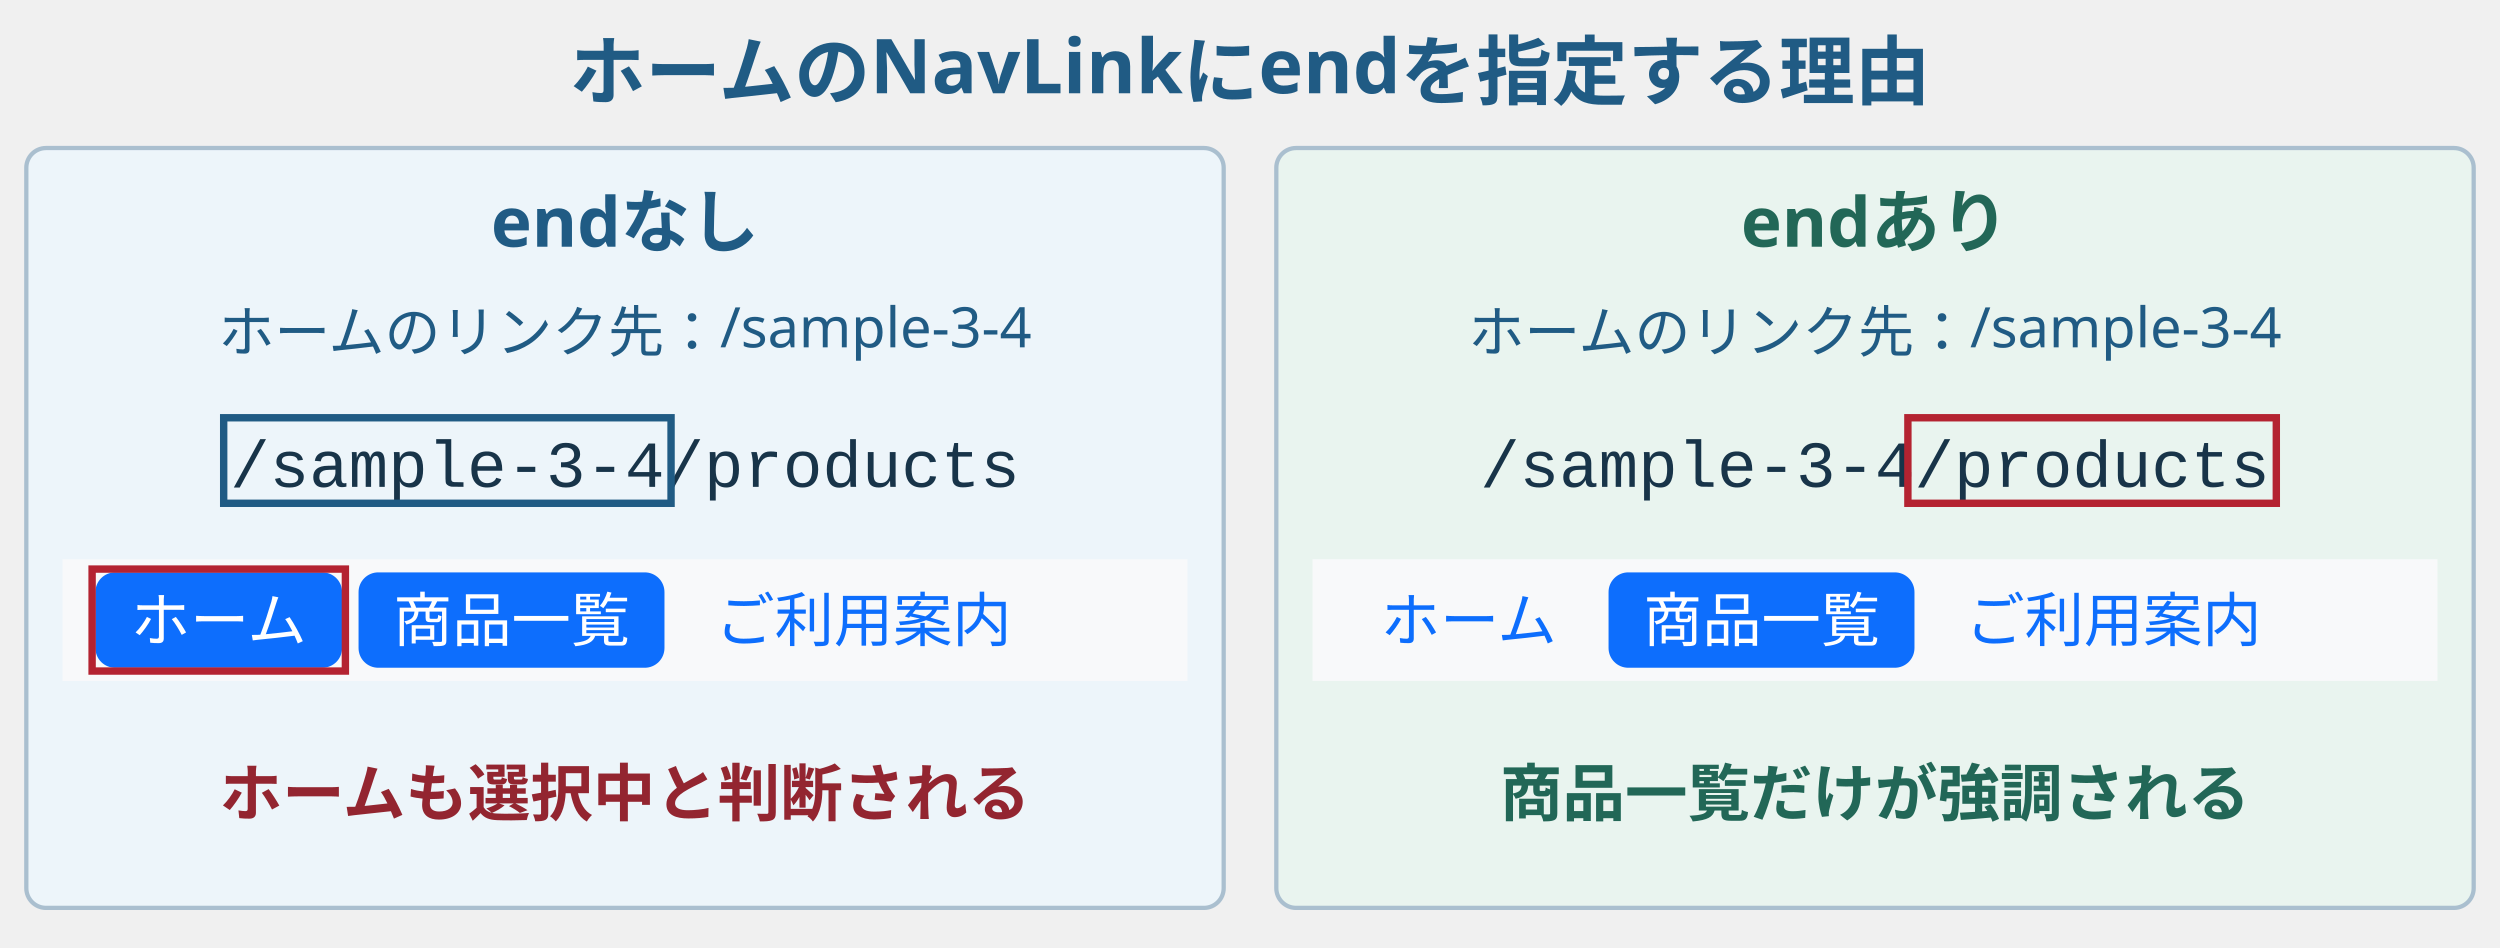
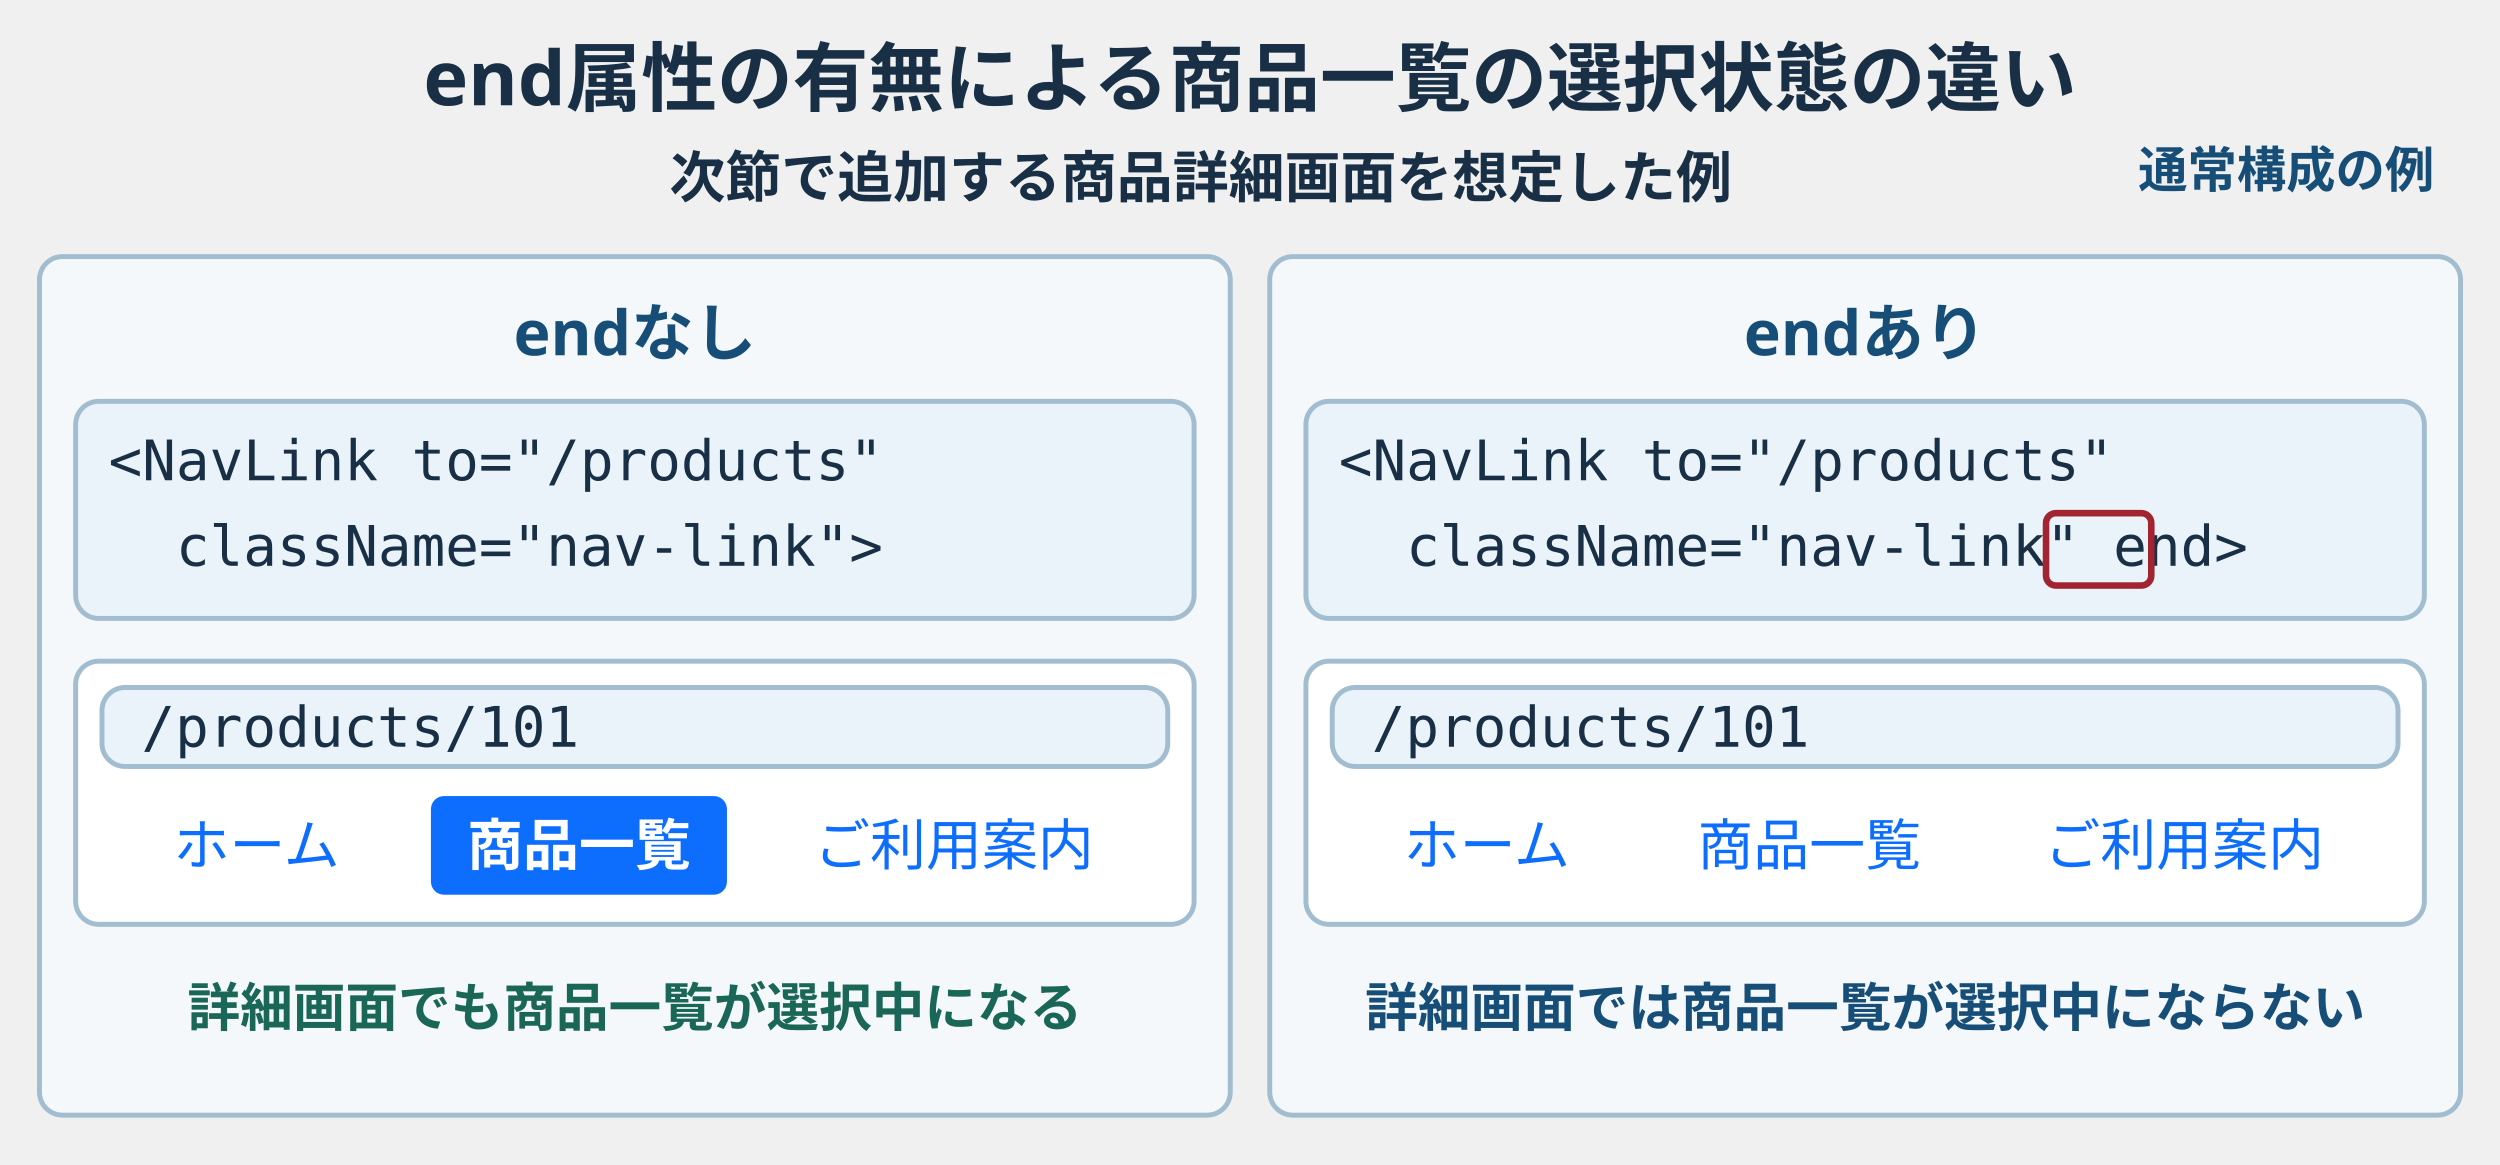
- <svg xmlns="http://www.w3.org/2000/svg" width="760" height="288" viewBox="0 0 760 288">
-   <text x="380" y="30" font-family="Meiryo, MS Gothic, sans-serif" font-size="23" fill="#205b84" font-weight="700" text-anchor="middle">ホームのNavLinkにendを指定する理由</text>
-   <rect x="8" y="45" width="364" height="231" rx="6" fill="#edf5fa" stroke="#aabfcf" stroke-width="1.3" />
-   <text x="190" y="75" font-family="Meiryo, MS Gothic, sans-serif" font-size="21" fill="#205b84" font-weight="700" text-anchor="middle">endなし</text>
-   <text x="190" y="107" font-family="Meiryo, MS Gothic, sans-serif" font-size="17" fill="#205b84" font-weight="400" text-anchor="middle">ホームのリンク先：/sample-3-4</text>
-   <text x="190" y="148" font-family="Courier New, MS Gothic, monospace" font-size="20" fill="#183449" font-weight="400" text-anchor="middle">/sample-3-4/products</text>
-   <rect x="68" y="127" width="136" height="26" rx="0" fill="none" stroke="#205b84" stroke-width="2.25" />
-   <rect x="19" y="170" width="342" height="37" rx="0" fill="#f8f9fa" stroke="none" stroke-width="1.3" />
-   <rect x="29" y="174" width="75" height="29" rx="6" fill="#0d6efd" stroke="none" stroke-width="1.3" />
-   <text x="66.5" y="195" font-family="Meiryo, MS Gothic, sans-serif" font-size="18" fill="white" font-weight="400" text-anchor="middle">ホーム</text>
-   <rect x="28" y="173" width="77" height="31" rx="0" fill="none" stroke="#b42331" stroke-width="2.25" />
-   <rect x="109" y="174" width="93" height="29" rx="6" fill="#0d6efd" stroke="none" stroke-width="1.3" />
-   <text x="155.5" y="195" font-family="Meiryo, MS Gothic, sans-serif" font-size="18" fill="white" font-weight="400" text-anchor="middle">商品一覧</text>
-   <text x="262.5" y="195" font-family="Meiryo, MS Gothic, sans-serif" font-size="18" fill="#0d6efd" font-weight="400" text-anchor="middle">ご利用案内</text>
-   <text x="190" y="248" font-family="Meiryo, MS Gothic, sans-serif" font-size="19" fill="#932530" font-weight="700" text-anchor="middle">ホームも選択中と判断される</text>
-   <rect x="388" y="45" width="364" height="231" rx="6" fill="#e9f4ef" stroke="#aabfcf" stroke-width="1.3" />
-   <text x="570" y="75" font-family="Meiryo, MS Gothic, sans-serif" font-size="21" fill="#226757" font-weight="700" text-anchor="middle">endあり</text>
-   <text x="570" y="107" font-family="Meiryo, MS Gothic, sans-serif" font-size="17" fill="#205b84" font-weight="400" text-anchor="middle">ホームのリンク先：/sample-3-4</text>
-   <text x="570" y="148" font-family="Courier New, MS Gothic, monospace" font-size="20" fill="#183449" font-weight="400" text-anchor="middle">/sample-3-4/products</text>
-   <rect x="580" y="127" width="112" height="26" rx="0" fill="none" stroke="#b42331" stroke-width="2.25" />
-   <rect x="399" y="170" width="342" height="37" rx="0" fill="#f8f9fa" stroke="none" stroke-width="1.3" />
-   <text x="446.5" y="195" font-family="Meiryo, MS Gothic, sans-serif" font-size="18" fill="#0d6efd" font-weight="400" text-anchor="middle">ホーム</text>
-   <rect x="489" y="174" width="93" height="29" rx="6" fill="#0d6efd" stroke="none" stroke-width="1.3" />
-   <text x="535.5" y="195" font-family="Meiryo, MS Gothic, sans-serif" font-size="18" fill="white" font-weight="400" text-anchor="middle">商品一覧</text>
-   <text x="642.5" y="195" font-family="Meiryo, MS Gothic, sans-serif" font-size="18" fill="#0d6efd" font-weight="400" text-anchor="middle">ご利用案内</text>
-   <text x="570" y="248" font-family="Meiryo, MS Gothic, sans-serif" font-size="19" fill="#226757" font-weight="700" text-anchor="middle">商品一覧だけが強調される</text>
+ <svg xmlns="http://www.w3.org/2000/svg" width="760" height="354" viewBox="0 0 760 354">
+   <text x="380" y="32" font-family="Meiryo UI, MS PGothic, sans-serif" font-size="23" fill="#182f45" text-anchor="middle" font-weight="700">end属性の有無による商品一覧の選択状態の違い</text>
+   <text x="740" y="57" font-family="Meiryo UI, MS PGothic, sans-serif" font-size="15" fill="#174e78" text-anchor="end" font-weight="700">通常構成の例</text>
+   <text x="365" y="60" font-family="Meiryo UI, MS PGothic, sans-serif" font-size="17" fill="#182f45" text-anchor="middle" font-weight="700">次節で追加する商品詳細画面を想定した例</text>
+   <rect x="12" y="78" width="362" height="261" rx="7" fill="#f4f8fb" stroke="#a1bdcf" stroke-width="1.5" />
+   <text x="193" y="108" font-family="Meiryo UI, MS PGothic, sans-serif" font-size="19" fill="#174e78" text-anchor="middle" font-weight="700">endなし</text>
+   <rect x="23" y="122" width="340" height="66" rx="7" fill="#eaf3fa" stroke="#a1bdcf" stroke-width="1.5" />
+   <text x="33.00 42.39 51.78 61.17 70.56 79.95 89.34 98.74 108.13 117.52 126.91 136.30 145.69 155.08 164.47 173.86 183.25 192.64 202.03 211.43 220.82 230.21 239.60" y="146" font-family="Consolas, MS Gothic, monospace" font-size="17" fill="#182f45" xml:space="preserve">&lt;NavLink to="/products"</text>
+   <text x="33.00 42.39 51.78 61.17 70.56 79.95 89.34 98.74 108.13 117.52 126.91 136.30 145.69 155.08 164.47 173.86 183.25 192.64 202.03 211.43 220.82 230.21 239.60" y="172" font-family="Consolas, MS Gothic, monospace" font-size="17" fill="#182f45" xml:space="preserve">  className="nav-link"&gt;</text>
+   <rect x="23" y="201" width="340" height="80" rx="7" fill="#fff" stroke="#a1bdcf" stroke-width="1.5" />
+   <rect x="31" y="209" width="324" height="24" rx="7" fill="#eaf3fa" stroke="#a1bdcf" stroke-width="1.5" />
+   <text x="43.00 52.39 61.78 71.17 80.56 89.95 99.34 108.74 118.13 127.52 136.91 146.30 155.69" y="227" font-family="Consolas, MS Gothic, monospace" font-size="17" fill="#182f45" xml:space="preserve">/products/101</text>
+   <rect x="131" y="242" width="90" height="30" rx="4" fill="#0d6efd" stroke="none" stroke-width="1.5" />
+   <text x="78" y="263" font-family="Meiryo UI, MS PGothic, sans-serif" font-size="17" fill="#0d6efd" text-anchor="middle" font-weight="400">ホーム</text>
+   <text x="176" y="263" font-family="Meiryo UI, MS PGothic, sans-serif" font-size="17" fill="#ffffff" text-anchor="middle" font-weight="700">商品一覧</text>
+   <text x="290" y="263" font-family="Meiryo UI, MS PGothic, sans-serif" font-size="17" fill="#0d6efd" text-anchor="middle" font-weight="400">ご利用案内</text>
+   <text x="193" y="312" font-family="Meiryo UI, MS PGothic, sans-serif" font-size="16" fill="#1a6657" text-anchor="middle" font-weight="700">詳細画面でも商品一覧が選択中になる</text>
+   <rect x="386" y="78" width="362" height="261" rx="7" fill="#f4f8fb" stroke="#a1bdcf" stroke-width="1.5" />
+   <text x="567" y="108" font-family="Meiryo UI, MS PGothic, sans-serif" font-size="19" fill="#174e78" text-anchor="middle" font-weight="700">endあり</text>
+   <rect x="397" y="122" width="340" height="66" rx="7" fill="#eaf3fa" stroke="#a1bdcf" stroke-width="1.5" />
+   <text x="407.00 416.39 425.78 435.17 444.56 453.95 463.34 472.74 482.13 491.52 500.91 510.30 519.69 529.08 538.47 547.86 557.25 566.64 576.03 585.43 594.82 604.21 613.60" y="146" font-family="Consolas, MS Gothic, monospace" font-size="17" fill="#182f45" xml:space="preserve">&lt;NavLink to="/products"</text>
+   <text x="407.00 416.39 425.78 435.17 444.56 453.95 463.34 472.74 482.13 491.52 500.91 510.30 519.69 529.08 538.47 547.86 557.25 566.64 576.03 585.43 594.82 604.21 613.60 622.99 632.38 641.77 651.16" y="172" font-family="Consolas, MS Gothic, monospace" font-size="17" fill="#182f45" xml:space="preserve">  className="nav-link" end&gt;</text>
+   <rect x="621.99" y="156" width="32" height="22" rx="3" fill="none" stroke="#a32431" stroke-width="2" />
+   <rect x="397" y="201" width="340" height="80" rx="7" fill="#fff" stroke="#a1bdcf" stroke-width="1.5" />
+   <rect x="405" y="209" width="324" height="24" rx="7" fill="#eaf3fa" stroke="#a1bdcf" stroke-width="1.5" />
+   <text x="417.00 426.39 435.78 445.17 454.56 463.95 473.34 482.74 492.13 501.52 510.91 520.30 529.69" y="227" font-family="Consolas, MS Gothic, monospace" font-size="17" fill="#182f45" xml:space="preserve">/products/101</text>
+   <text x="452" y="263" font-family="Meiryo UI, MS PGothic, sans-serif" font-size="17" fill="#0d6efd" text-anchor="middle" font-weight="400">ホーム</text>
+   <text x="550" y="263" font-family="Meiryo UI, MS PGothic, sans-serif" font-size="17" fill="#0d6efd" text-anchor="middle" font-weight="400">商品一覧</text>
+   <text x="664" y="263" font-family="Meiryo UI, MS PGothic, sans-serif" font-size="17" fill="#0d6efd" text-anchor="middle" font-weight="400">ご利用案内</text>
+   <text x="567" y="312" font-family="Meiryo UI, MS PGothic, sans-serif" font-size="16" fill="#174e78" text-anchor="middle" font-weight="700">詳細画面では商品一覧が選択中にならない</text>
</svg>
